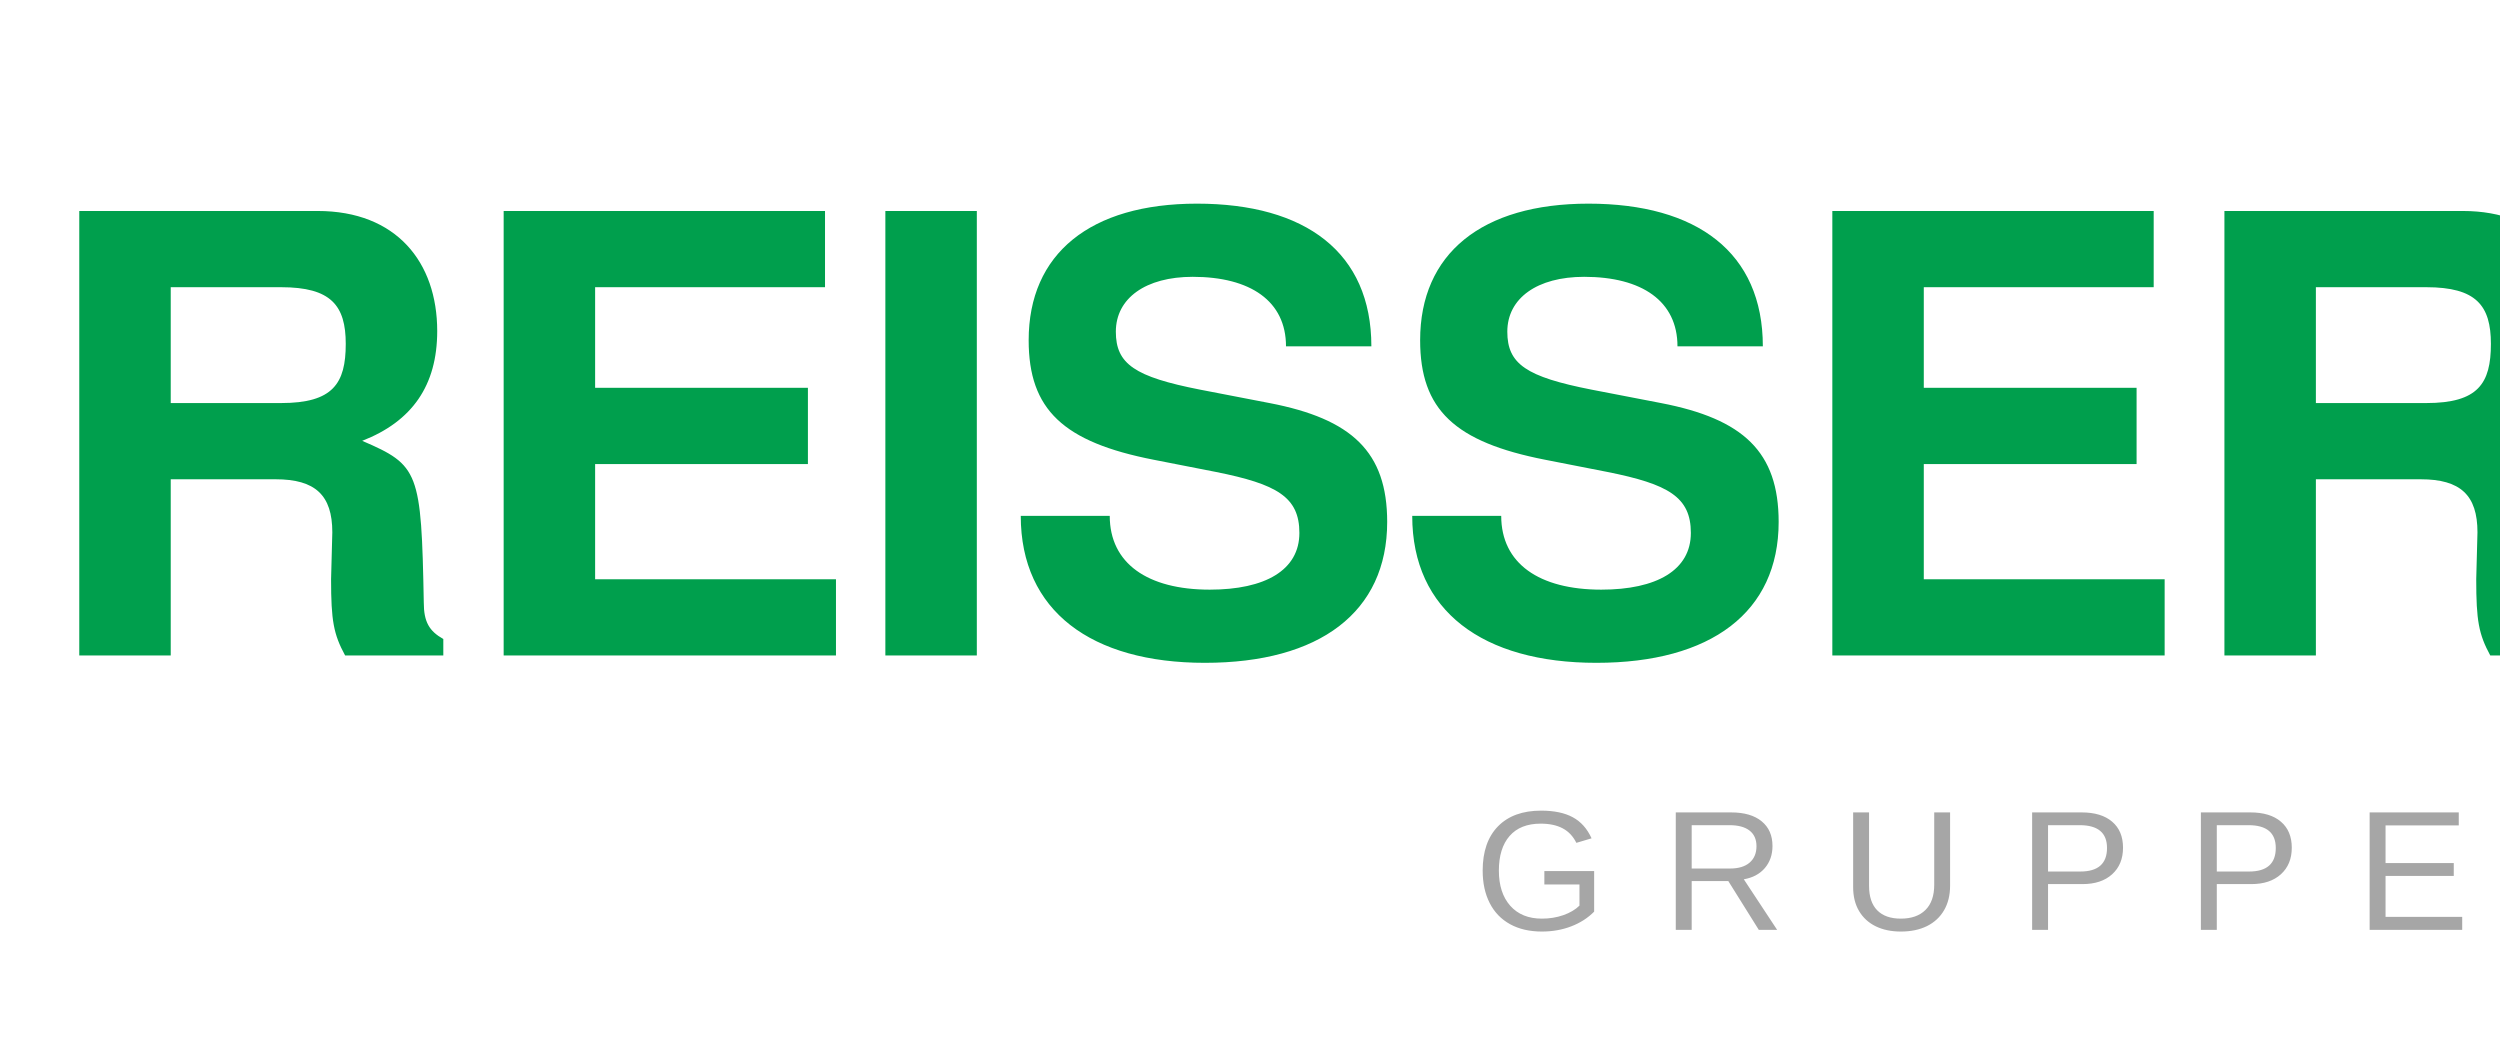
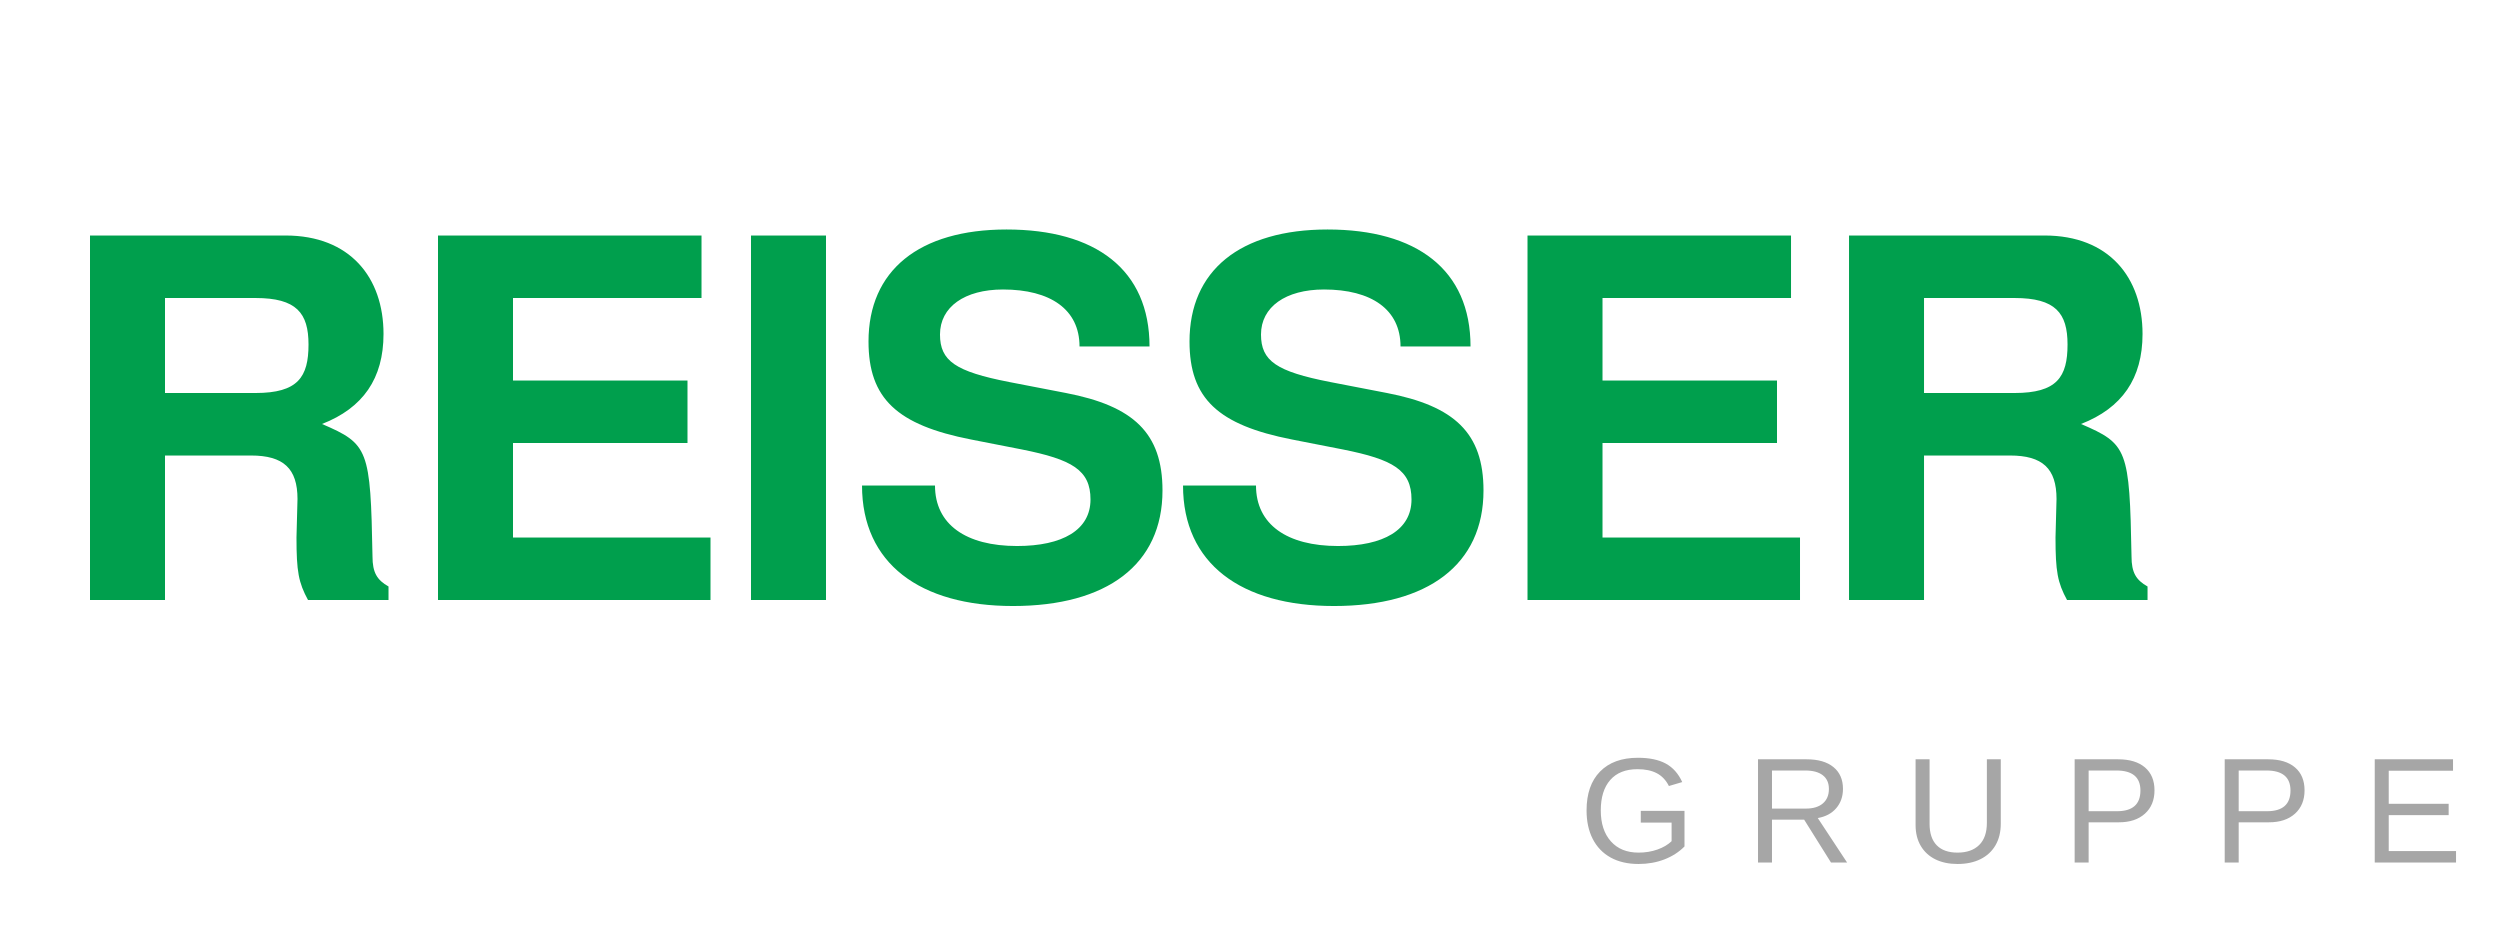
- <svg xmlns="http://www.w3.org/2000/svg" viewBox="0 0 820 340" preserveAspectRatio="xMidYMid meet" role="img" aria-label="Reisser Gruppe">
-   <text x="10" y="215" font-family="'Arial Black','Helvetica Neue',Impact,sans-serif" font-weight="900" font-size="200" letter-spacing="-5" fill="#009F4D">REISSER</text>
-   <text x="810" y="305" text-anchor="end" font-family="'Helvetica Neue',Arial,sans-serif" font-weight="400" font-size="56" letter-spacing="18" fill="#A6A6A6">GRUPPE</text>
+ <svg xmlns="http://www.w3.org/2000/svg" viewBox="0 0 1000 380" preserveAspectRatio="xMidYMid meet" role="img" aria-label="Reisser Gruppe">
+   <text x="20" y="240" font-family="'Arial Black','Helvetica Neue',Impact,sans-serif" font-weight="900" font-size="200" letter-spacing="-5" fill="#009F4D">REISSER</text>
+   <text x="985" y="345" text-anchor="end" font-family="'Helvetica Neue',Arial,sans-serif" font-weight="400" font-size="60" letter-spacing="20" fill="#A6A6A6">GRUPPE</text>
</svg>
